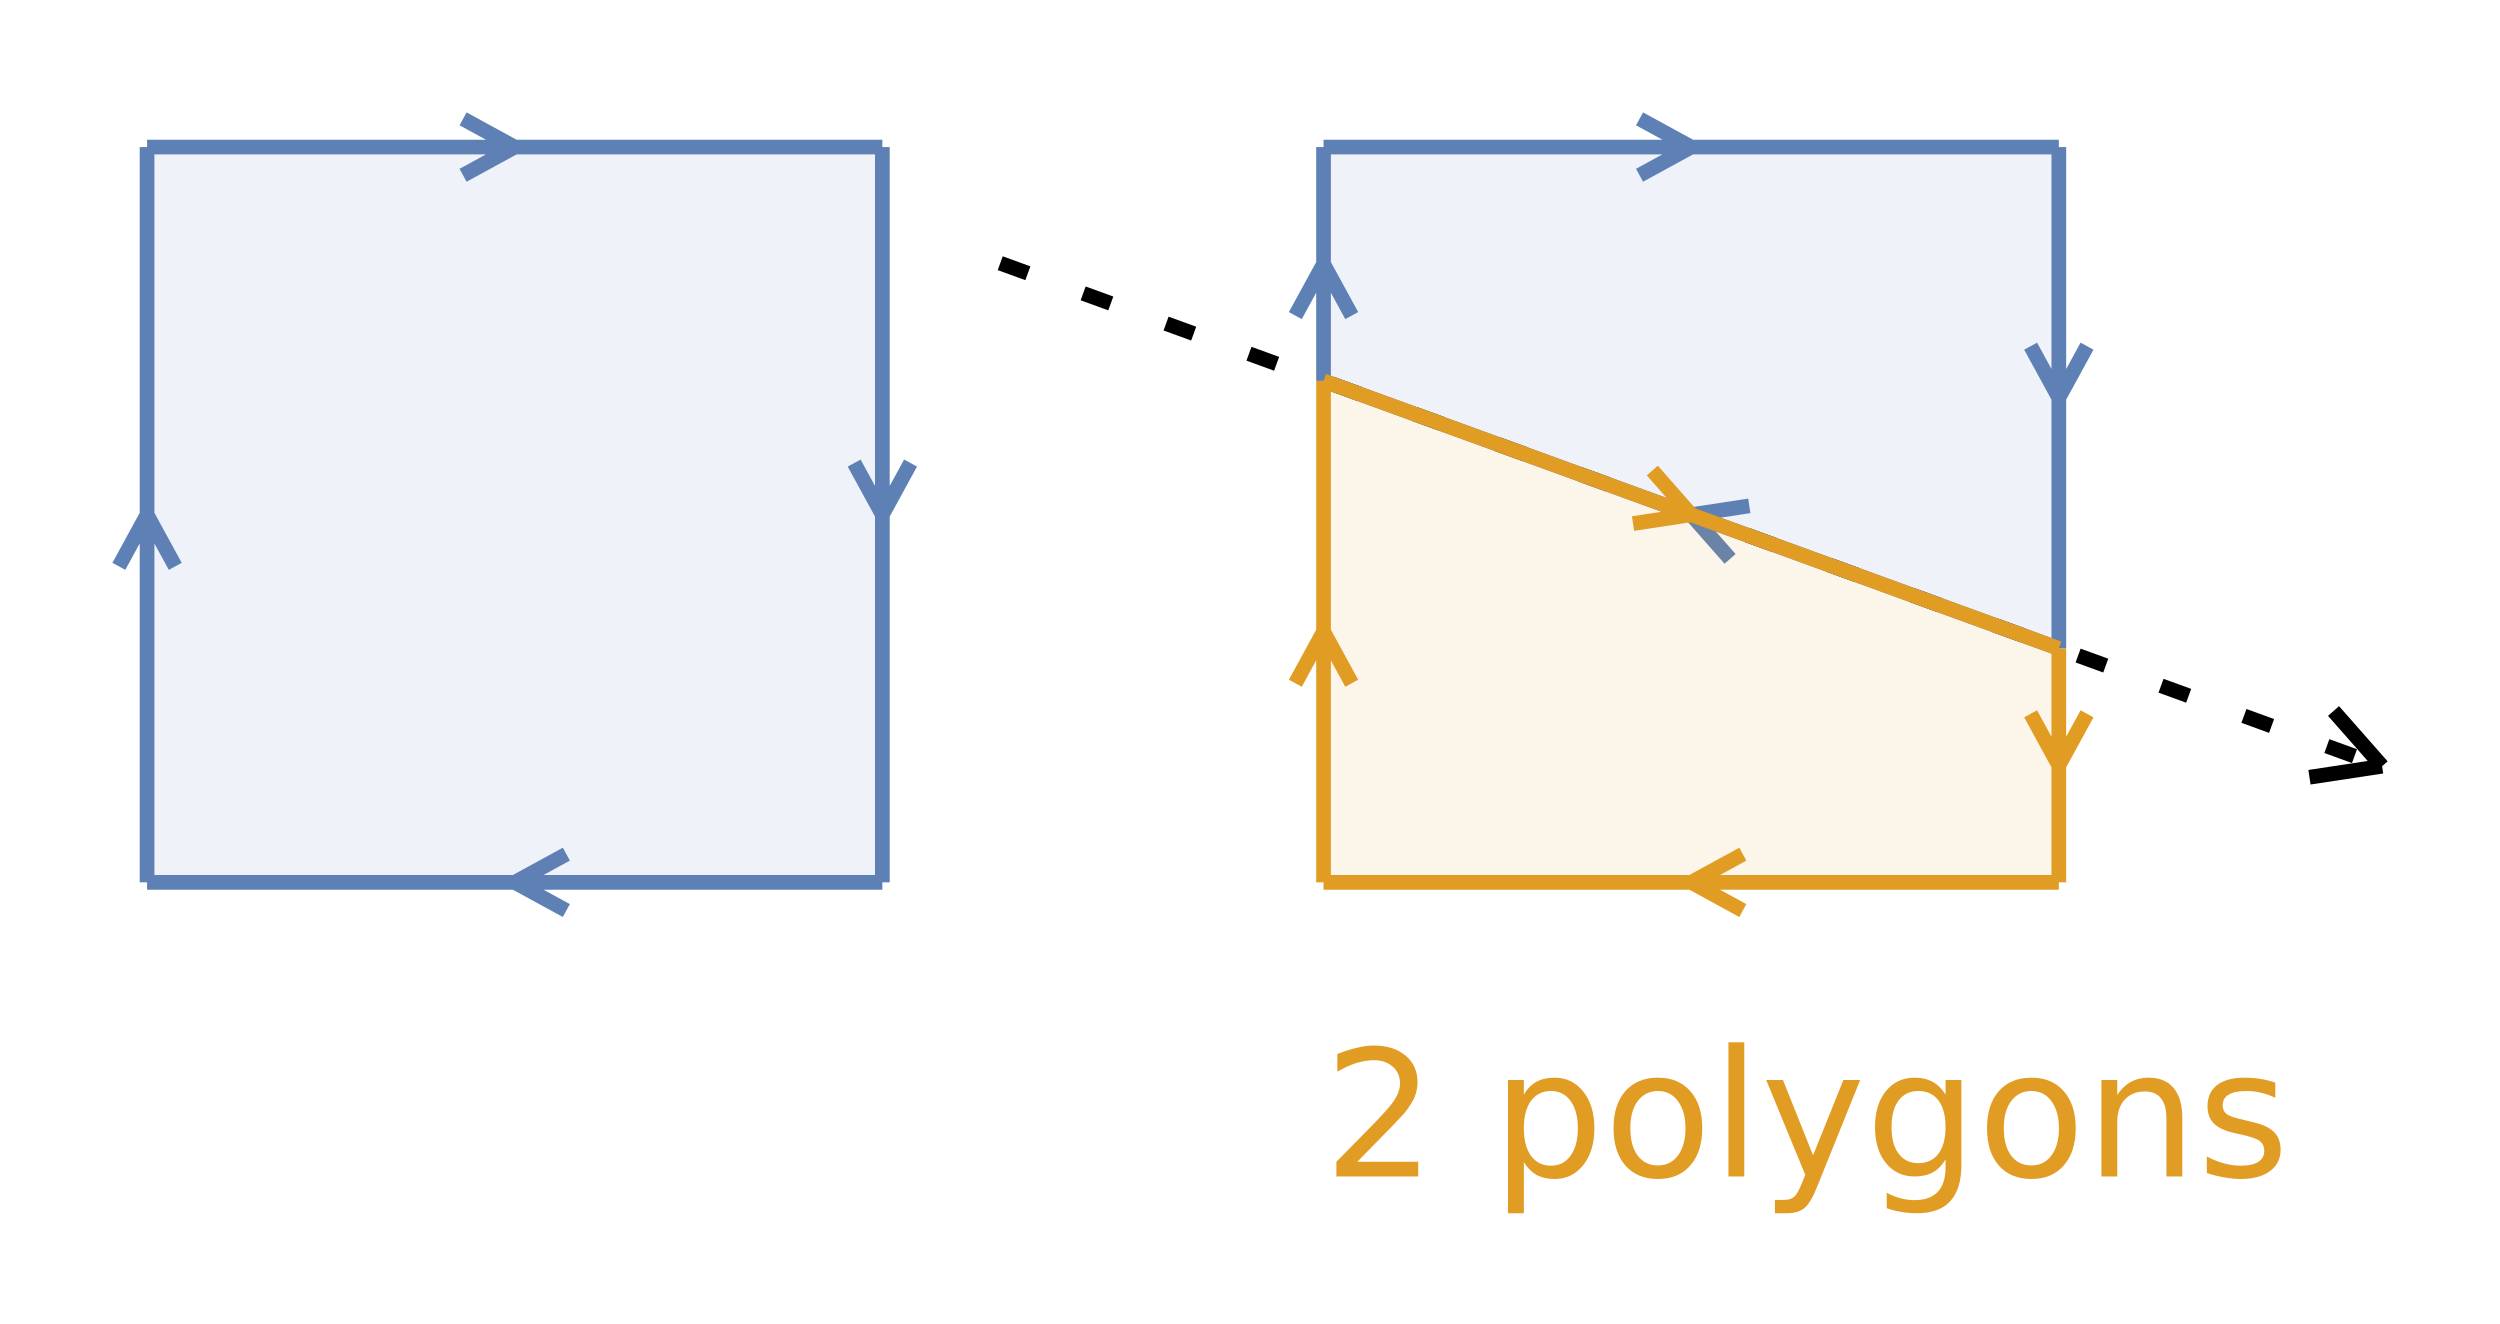
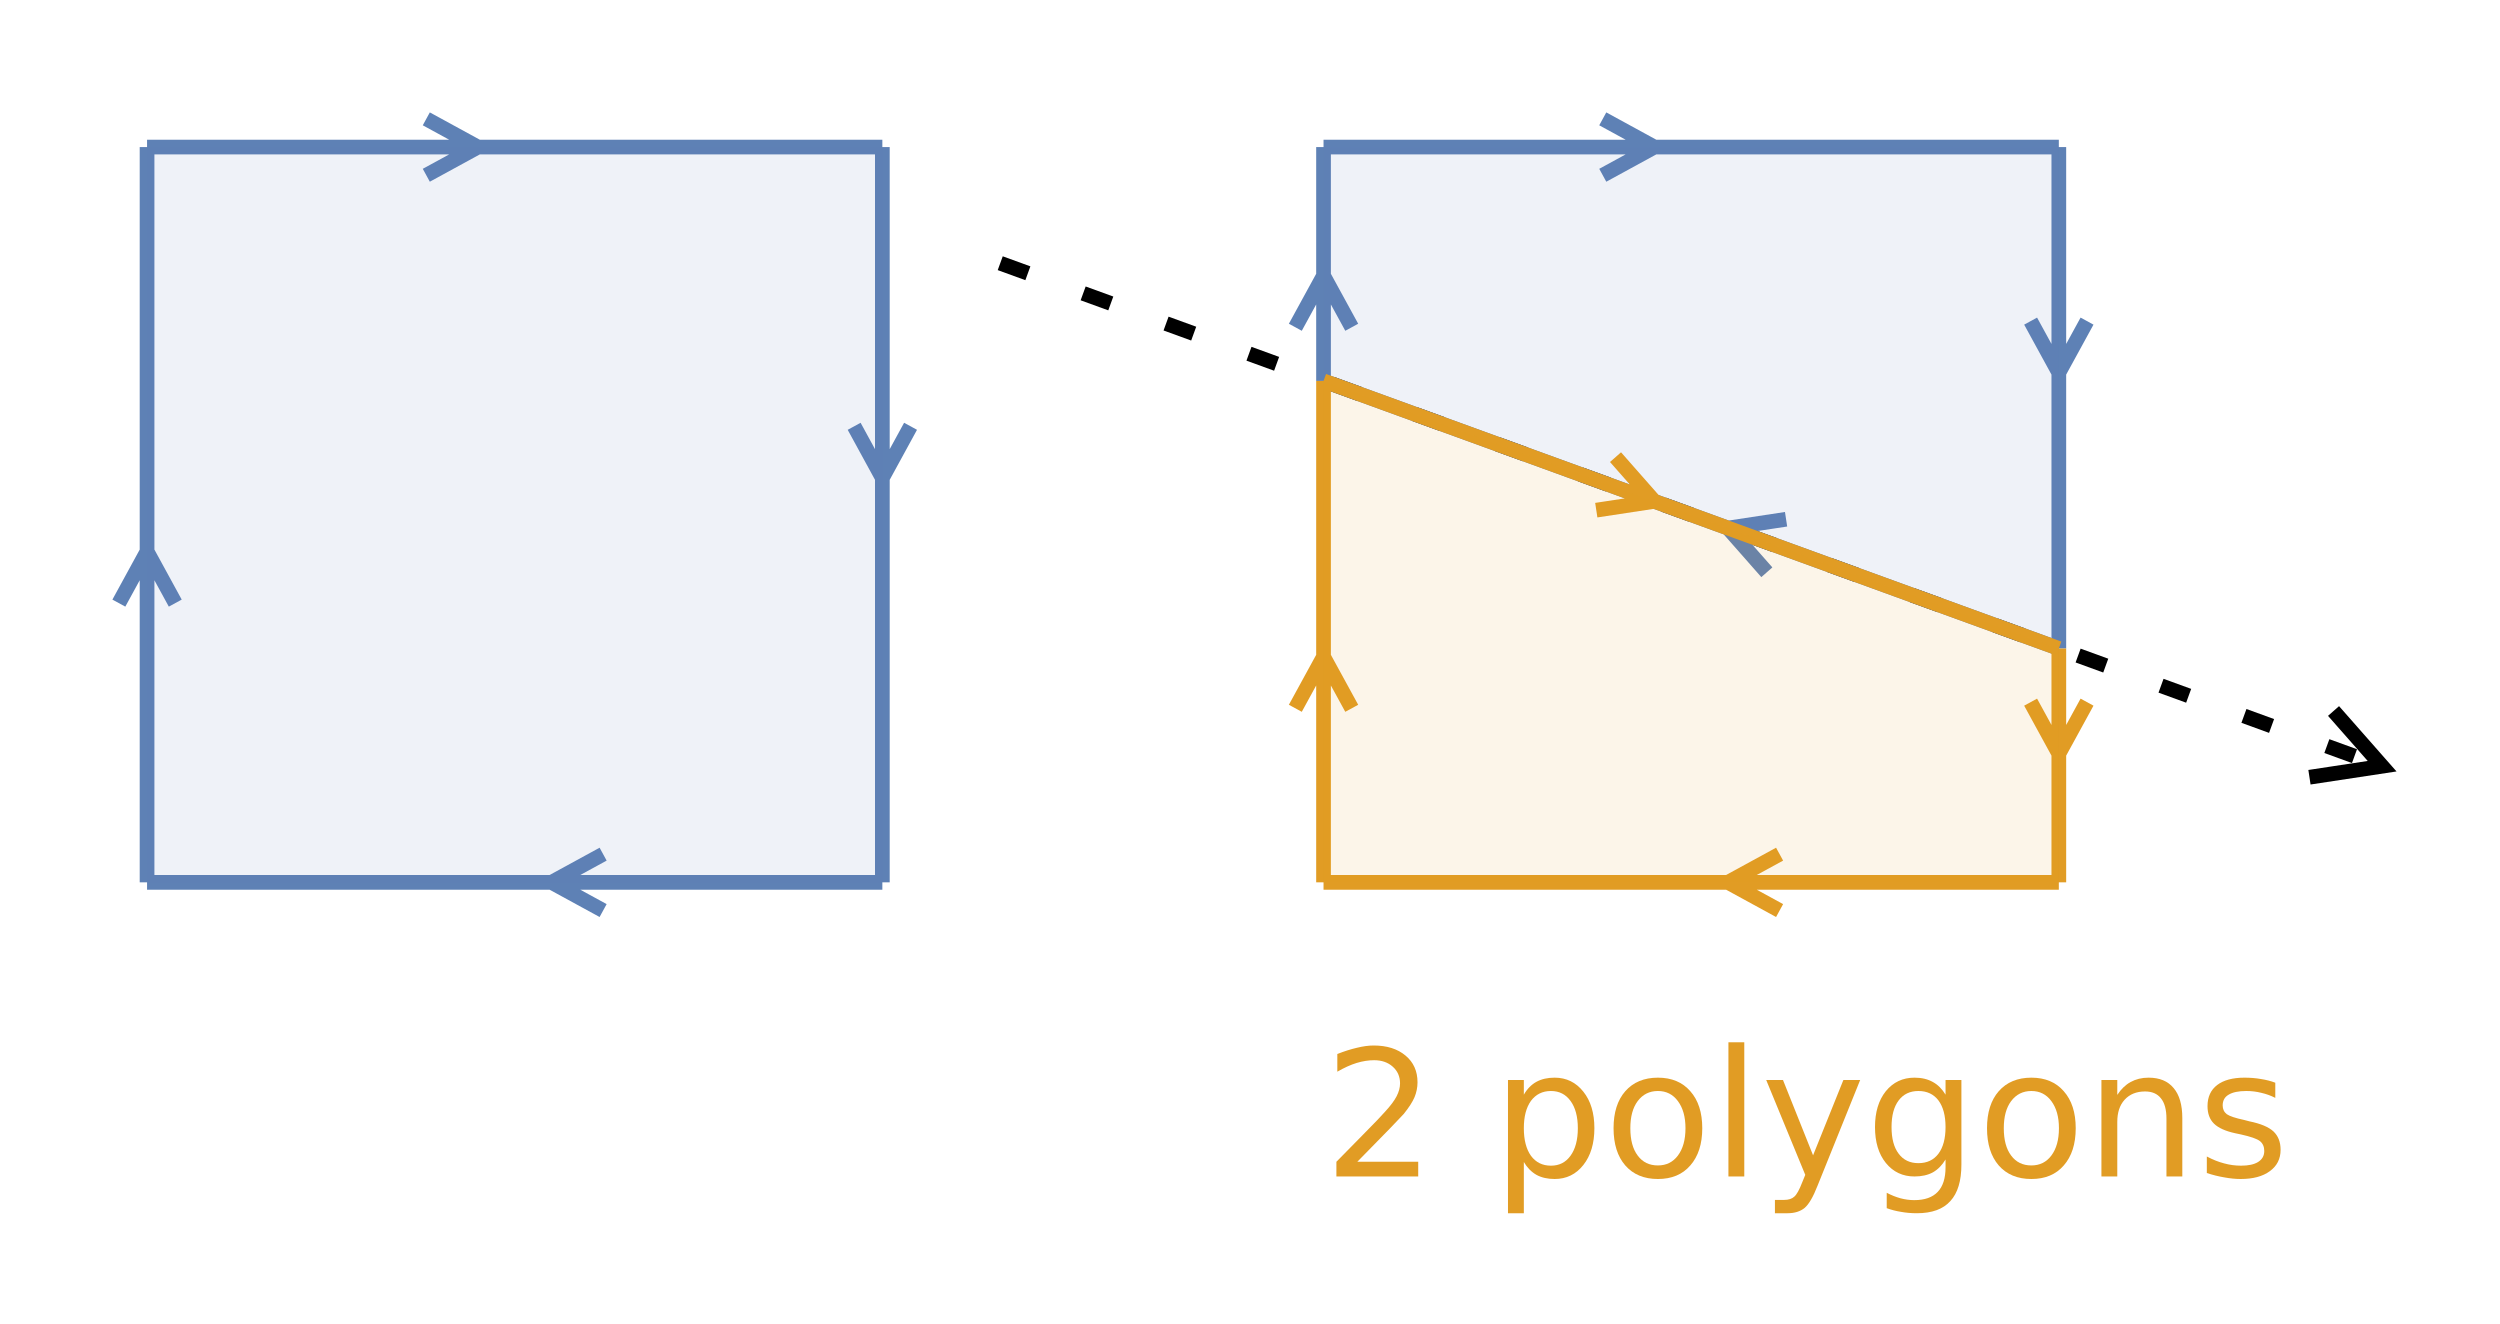
<svg xmlns="http://www.w3.org/2000/svg" xmlns:xlink="http://www.w3.org/1999/xlink" width="170pt" height="90pt" viewBox="0 0 170 90" version="1.1">
  <defs>
    <g>
      <symbol overflow="visible" id="glyph0-0">
        <path style="stroke:none;" d="M 0.594 2.125 L 0.594 -8.469 L 6.594 -8.469 L 6.594 2.125 Z M 1.266 1.453 L 5.938 1.453 L 5.938 -7.781 L 1.266 -7.781 Z M 1.266 1.453 " />
      </symbol>
      <symbol overflow="visible" id="glyph0-1">
        <path style="stroke:none;" d="M 2.297 -1 L 6.438 -1 L 6.438 0 L 0.875 0 L 0.875 -1 C 1.32 -1.457 1.93 -2.078 2.703 -2.859 C 3.484 -3.648 3.973 -4.16 4.172 -4.391 C 4.555 -4.805 4.82 -5.16 4.969 -5.453 C 5.125 -5.754 5.203 -6.047 5.203 -6.328 C 5.203 -6.797 5.035 -7.176 4.703 -7.469 C 4.379 -7.758 3.957 -7.906 3.438 -7.906 C 3.062 -7.906 2.664 -7.844 2.25 -7.719 C 1.844 -7.594 1.406 -7.395 0.938 -7.125 L 0.938 -8.328 C 1.414 -8.516 1.859 -8.656 2.266 -8.75 C 2.68 -8.852 3.062 -8.906 3.406 -8.906 C 4.312 -8.906 5.035 -8.676 5.578 -8.219 C 6.117 -7.77 6.391 -7.164 6.391 -6.406 C 6.391 -6.051 6.32 -5.711 6.188 -5.391 C 6.051 -5.066 5.805 -4.688 5.453 -4.25 C 5.348 -4.133 5.035 -3.805 4.516 -3.266 C 3.992 -2.723 3.254 -1.969 2.297 -1 Z M 2.297 -1 " />
      </symbol>
      <symbol overflow="visible" id="glyph0-2">
        <path style="stroke:none;" d="" />
      </symbol>
      <symbol overflow="visible" id="glyph0-3">
        <path style="stroke:none;" d="M 2.172 -0.984 L 2.172 2.5 L 1.094 2.5 L 1.094 -6.562 L 2.172 -6.562 L 2.172 -5.562 C 2.398 -5.957 2.688 -6.25 3.031 -6.438 C 3.375 -6.625 3.785 -6.719 4.266 -6.719 C 5.066 -6.719 5.719 -6.398 6.219 -5.766 C 6.719 -5.141 6.969 -4.312 6.969 -3.281 C 6.969 -2.25 6.719 -1.414 6.219 -0.781 C 5.719 -0.145 5.066 0.172 4.266 0.172 C 3.785 0.172 3.375 0.078 3.031 -0.109 C 2.688 -0.305 2.398 -0.598 2.172 -0.984 Z M 5.844 -3.281 C 5.844 -4.07 5.676 -4.691 5.344 -5.141 C 5.02 -5.586 4.578 -5.812 4.016 -5.812 C 3.441 -5.812 2.988 -5.586 2.656 -5.141 C 2.332 -4.691 2.172 -4.07 2.172 -3.281 C 2.172 -2.488 2.332 -1.863 2.656 -1.406 C 2.988 -0.957 3.441 -0.734 4.016 -0.734 C 4.578 -0.734 5.02 -0.957 5.344 -1.406 C 5.676 -1.863 5.844 -2.488 5.844 -3.281 Z M 5.844 -3.281 " />
      </symbol>
      <symbol overflow="visible" id="glyph0-4">
        <path style="stroke:none;" d="M 3.672 -5.812 C 3.098 -5.812 2.641 -5.582 2.297 -5.125 C 1.961 -4.676 1.797 -4.062 1.797 -3.281 C 1.797 -2.488 1.961 -1.867 2.297 -1.422 C 2.629 -0.973 3.086 -0.75 3.672 -0.75 C 4.242 -0.75 4.695 -0.973 5.031 -1.422 C 5.375 -1.879 5.547 -2.5 5.547 -3.281 C 5.547 -4.051 5.375 -4.664 5.031 -5.125 C 4.695 -5.582 4.242 -5.812 3.672 -5.812 Z M 3.672 -6.719 C 4.609 -6.719 5.344 -6.41 5.875 -5.797 C 6.414 -5.191 6.688 -4.352 6.688 -3.281 C 6.688 -2.207 6.414 -1.363 5.875 -0.75 C 5.344 -0.133 4.609 0.172 3.672 0.172 C 2.734 0.172 1.992 -0.133 1.453 -0.75 C 0.922 -1.363 0.656 -2.207 0.656 -3.281 C 0.656 -4.352 0.922 -5.191 1.453 -5.797 C 1.992 -6.41 2.734 -6.719 3.672 -6.719 Z M 3.672 -6.719 " />
      </symbol>
      <symbol overflow="visible" id="glyph0-5">
        <path style="stroke:none;" d="M 1.125 -9.125 L 2.203 -9.125 L 2.203 0 L 1.125 0 Z M 1.125 -9.125 " />
      </symbol>
      <symbol overflow="visible" id="glyph0-6">
        <path style="stroke:none;" d="M 3.859 0.609 C 3.555 1.391 3.258 1.898 2.969 2.141 C 2.676 2.379 2.289 2.5 1.812 2.5 L 0.953 2.5 L 0.953 1.594 L 1.578 1.594 C 1.879 1.594 2.109 1.52 2.266 1.375 C 2.43 1.238 2.613 0.91 2.812 0.391 L 3.016 -0.109 L 0.359 -6.562 L 1.5 -6.562 L 3.547 -1.438 L 5.609 -6.562 L 6.75 -6.562 Z M 3.859 0.609 " />
      </symbol>
      <symbol overflow="visible" id="glyph0-7">
        <path style="stroke:none;" d="M 5.453 -3.359 C 5.453 -4.141 5.289 -4.742 4.969 -5.172 C 4.645 -5.598 4.191 -5.812 3.609 -5.812 C 3.035 -5.812 2.586 -5.598 2.266 -5.172 C 1.941 -4.742 1.781 -4.141 1.781 -3.359 C 1.781 -2.578 1.941 -1.973 2.266 -1.547 C 2.586 -1.117 3.035 -0.906 3.609 -0.906 C 4.191 -0.906 4.645 -1.117 4.969 -1.547 C 5.289 -1.973 5.453 -2.578 5.453 -3.359 Z M 6.531 -0.812 C 6.531 0.301 6.281 1.129 5.781 1.672 C 5.289 2.223 4.531 2.5 3.5 2.5 C 3.125 2.5 2.766 2.469 2.422 2.406 C 2.086 2.352 1.766 2.27 1.453 2.156 L 1.453 1.109 C 1.766 1.273 2.078 1.398 2.391 1.484 C 2.703 1.566 3.016 1.609 3.328 1.609 C 4.035 1.609 4.566 1.422 4.922 1.047 C 5.273 0.68 5.453 0.125 5.453 -0.625 L 5.453 -1.156 C 5.223 -0.77 4.938 -0.477 4.594 -0.281 C 4.25 -0.094 3.832 0 3.344 0 C 2.539 0 1.891 -0.305 1.391 -0.922 C 0.898 -1.535 0.656 -2.348 0.656 -3.359 C 0.656 -4.367 0.898 -5.18 1.391 -5.797 C 1.891 -6.41 2.539 -6.719 3.344 -6.719 C 3.832 -6.719 4.25 -6.617 4.594 -6.422 C 4.938 -6.234 5.223 -5.945 5.453 -5.562 L 5.453 -6.562 L 6.531 -6.562 Z M 6.531 -0.812 " />
      </symbol>
      <symbol overflow="visible" id="glyph0-8">
        <path style="stroke:none;" d="M 6.594 -3.969 L 6.594 0 L 5.516 0 L 5.516 -3.922 C 5.516 -4.547 5.391 -5.008 5.141 -5.312 C 4.898 -5.625 4.539 -5.781 4.062 -5.781 C 3.477 -5.781 3.016 -5.594 2.672 -5.219 C 2.336 -4.852 2.172 -4.348 2.172 -3.703 L 2.172 0 L 1.094 0 L 1.094 -6.562 L 2.172 -6.562 L 2.172 -5.547 C 2.43 -5.941 2.734 -6.234 3.078 -6.422 C 3.43 -6.617 3.836 -6.719 4.297 -6.719 C 5.047 -6.719 5.613 -6.484 6 -6.016 C 6.395 -5.555 6.594 -4.875 6.594 -3.969 Z M 6.594 -3.969 " />
      </symbol>
      <symbol overflow="visible" id="glyph0-9">
        <path style="stroke:none;" d="M 5.312 -6.375 L 5.312 -5.344 C 5.008 -5.5 4.691 -5.613 4.359 -5.688 C 4.035 -5.77 3.695 -5.812 3.344 -5.812 C 2.812 -5.812 2.41 -5.727 2.141 -5.562 C 1.867 -5.406 1.734 -5.16 1.734 -4.828 C 1.734 -4.578 1.828 -4.379 2.016 -4.234 C 2.211 -4.098 2.602 -3.969 3.188 -3.844 L 3.547 -3.75 C 4.316 -3.594 4.863 -3.363 5.188 -3.062 C 5.508 -2.758 5.672 -2.344 5.672 -1.812 C 5.672 -1.195 5.426 -0.711 4.938 -0.359 C 4.457 -0.004 3.797 0.172 2.953 0.172 C 2.598 0.172 2.227 0.133 1.844 0.062 C 1.469 0 1.07 -0.098 0.656 -0.234 L 0.656 -1.359 C 1.051 -1.148 1.441 -0.992 1.828 -0.891 C 2.211 -0.785 2.598 -0.734 2.984 -0.734 C 3.484 -0.734 3.867 -0.816 4.141 -0.984 C 4.422 -1.16 4.562 -1.41 4.562 -1.734 C 4.562 -2.023 4.461 -2.25 4.266 -2.406 C 4.066 -2.562 3.633 -2.711 2.969 -2.859 L 2.594 -2.938 C 1.926 -3.082 1.441 -3.301 1.141 -3.594 C 0.848 -3.883 0.703 -4.281 0.703 -4.781 C 0.703 -5.406 0.922 -5.883 1.359 -6.219 C 1.797 -6.551 2.414 -6.719 3.219 -6.719 C 3.613 -6.719 3.988 -6.688 4.344 -6.625 C 4.695 -6.57 5.02 -6.488 5.312 -6.375 Z M 5.312 -6.375 " />
      </symbol>
    </g>
  </defs>
  <g id="2_square">
    <path style="fill:none;stroke-width:1;stroke-linecap:butt;stroke-linejoin:miter;stroke:rgb(0%,0%,0%);stroke-opacity:1;stroke-dasharray:2,4;stroke-miterlimit:10;" d="M 68.016 17.898 L 161.984 52.102 " />
-     <path style="fill:none;stroke-width:1;stroke-linecap:butt;stroke-linejoin:miter;stroke:rgb(0%,0%,0%);stroke-opacity:1;stroke-miterlimit:10;" d="M 161.984 52.102 L 157.043 52.852 M 161.984 52.102 L 158.68 48.348 " />
-     <path style="fill:none;stroke-width:1;stroke-linecap:butt;stroke-linejoin:miter;stroke:rgb(36.842%,50.678%,70.98%);stroke-opacity:1;stroke-miterlimit:10;" d="M 10 10 L 60 10 M 35 10 L 31.488 11.918 M 35 10 L 31.488 8.082 " />
-     <path style="fill:none;stroke-width:1;stroke-linecap:butt;stroke-linejoin:miter;stroke:rgb(36.842%,50.678%,70.98%);stroke-opacity:1;stroke-miterlimit:10;" d="M 60 10 L 60 60 M 60 35 L 58.082 31.488 M 60 35 L 61.918 31.488 " />
-     <path style="fill:none;stroke-width:1;stroke-linecap:butt;stroke-linejoin:miter;stroke:rgb(36.842%,50.678%,70.98%);stroke-opacity:1;stroke-miterlimit:10;" d="M 60 60 L 10 60 M 35 60 L 38.512 58.082 M 35 60 L 38.512 61.918 " />
-     <path style="fill:none;stroke-width:1;stroke-linecap:butt;stroke-linejoin:miter;stroke:rgb(36.842%,50.678%,70.98%);stroke-opacity:1;stroke-miterlimit:10;" d="M 10 60 L 10 10 M 10 35 L 11.918 38.512 M 10 35 L 8.082 38.512 " />
+     <path style="fill:none;stroke-width:1;stroke-linecap:butt;stroke-linejoin:miter;stroke:rgb(0%,0%,0%);stroke-opacity:1;stroke-miterlimit:10;" d="M 158.68 48.348 L 161.984 52.102 L 157.043 52.852 " />
+     <path style="fill:none;stroke-width:1;stroke-linecap:butt;stroke-linejoin:miter;stroke:rgb(36.842%,50.678%,70.98%);stroke-opacity:1;stroke-miterlimit:10;" d="M 10 10 L 60 10 M 10 10 L 60 10 M 28.988 8.082 L 32.5 10 L 28.988 11.918 " />
+     <path style="fill:none;stroke-width:1;stroke-linecap:butt;stroke-linejoin:miter;stroke:rgb(36.842%,50.678%,70.98%);stroke-opacity:1;stroke-miterlimit:10;" d="M 60 10 L 60 60 M 60 10 L 60 60 M 61.918 28.988 L 60 32.5 L 58.082 28.988 " />
+     <path style="fill:none;stroke-width:1;stroke-linecap:butt;stroke-linejoin:miter;stroke:rgb(36.842%,50.678%,70.98%);stroke-opacity:1;stroke-miterlimit:10;" d="M 60 60 L 10 60 M 60 60 L 10 60 M 41.012 61.918 L 37.5 60 L 41.012 58.082 " />
+     <path style="fill:none;stroke-width:1;stroke-linecap:butt;stroke-linejoin:miter;stroke:rgb(36.842%,50.678%,70.98%);stroke-opacity:1;stroke-miterlimit:10;" d="M 10 60 L 10 10 M 10 60 L 10 10 M 8.082 41.012 L 10 37.5 L 11.918 41.012 " />
    <path style=" stroke:none;fill-rule:nonzero;fill:rgb(36.842%,50.678%,70.98%);fill-opacity:0.1;" d="M 10 10 L 60 10 L 60 60 L 10 60 Z M 10 10 " />
-     <path style="fill:none;stroke-width:1;stroke-linecap:butt;stroke-linejoin:miter;stroke:rgb(36.842%,50.678%,70.98%);stroke-opacity:1;stroke-miterlimit:10;" d="M 90 10 L 140 10 M 115 10 L 111.488 11.918 M 115 10 L 111.488 8.082 " />
-     <path style="fill:none;stroke-width:1;stroke-linecap:butt;stroke-linejoin:miter;stroke:rgb(36.842%,50.678%,70.98%);stroke-opacity:1;stroke-miterlimit:10;" d="M 140 10 L 140 44.098 M 140 27.051 L 138.082 23.539 M 140 27.051 L 141.918 23.539 " />
-     <path style="fill:none;stroke-width:1;stroke-linecap:butt;stroke-linejoin:miter;stroke:rgb(36.842%,50.678%,70.98%);stroke-opacity:1;stroke-miterlimit:10;" d="M 140 44.098 L 90 25.902 M 115 35 L 118.953 34.398 M 115 35 L 117.645 38.004 " />
-     <path style="fill:none;stroke-width:1;stroke-linecap:butt;stroke-linejoin:miter;stroke:rgb(36.842%,50.678%,70.98%);stroke-opacity:1;stroke-miterlimit:10;" d="M 90 25.902 L 90 10 M 90 17.949 L 91.918 21.461 M 90 17.949 L 88.082 21.461 " />
+     <path style="fill:none;stroke-width:1;stroke-linecap:butt;stroke-linejoin:miter;stroke:rgb(36.842%,50.678%,70.98%);stroke-opacity:1;stroke-miterlimit:10;" d="M 90 10 L 140 10 M 90 10 L 140 10 M 108.988 8.082 L 112.5 10 L 108.988 11.918 " />
+     <path style="fill:none;stroke-width:1;stroke-linecap:butt;stroke-linejoin:miter;stroke:rgb(36.842%,50.678%,70.98%);stroke-opacity:1;stroke-miterlimit:10;" d="M 140 10 L 140 44.098 M 140 10 L 140 44.098 M 141.918 21.836 L 140 25.344 L 138.082 21.836 " />
+     <path style="fill:none;stroke-width:1;stroke-linecap:butt;stroke-linejoin:miter;stroke:rgb(36.842%,50.678%,70.98%);stroke-opacity:1;stroke-miterlimit:10;" d="M 140 44.098 L 90 25.902 M 140 44.098 L 90 25.902 M 120.145 38.914 L 117.5 35.91 L 121.453 35.309 " />
+     <path style="fill:none;stroke-width:1;stroke-linecap:butt;stroke-linejoin:miter;stroke:rgb(36.842%,50.678%,70.98%);stroke-opacity:1;stroke-miterlimit:10;" d="M 90 25.902 L 90 10 M 90 25.902 L 90 10 M 88.082 22.254 L 90 18.746 L 91.918 22.254 " />
    <path style=" stroke:none;fill-rule:nonzero;fill:rgb(36.842%,50.678%,70.98%);fill-opacity:0.1;" d="M 90 10 L 140 10 L 140 44.098 L 90 25.902 Z M 90 10 " />
-     <path style="fill:none;stroke-width:1;stroke-linecap:butt;stroke-linejoin:miter;stroke:rgb(88.072%,61.104%,14.205%);stroke-opacity:1;stroke-miterlimit:10;" d="M 90 25.902 L 140 44.098 M 115 35 L 111.047 35.602 M 115 35 L 112.355 31.996 " />
-     <path style="fill:none;stroke-width:1;stroke-linecap:butt;stroke-linejoin:miter;stroke:rgb(88.072%,61.104%,14.205%);stroke-opacity:1;stroke-miterlimit:10;" d="M 140 44.098 L 140 60 M 140 52.051 L 138.082 48.539 M 140 52.051 L 141.918 48.539 " />
-     <path style="fill:none;stroke-width:1;stroke-linecap:butt;stroke-linejoin:miter;stroke:rgb(88.072%,61.104%,14.205%);stroke-opacity:1;stroke-miterlimit:10;" d="M 140 60 L 90 60 M 115 60 L 118.512 58.082 M 115 60 L 118.512 61.918 " />
-     <path style="fill:none;stroke-width:1;stroke-linecap:butt;stroke-linejoin:miter;stroke:rgb(88.072%,61.104%,14.205%);stroke-opacity:1;stroke-miterlimit:10;" d="M 90 60 L 90 25.902 M 90 42.949 L 91.918 46.461 M 90 42.949 L 88.082 46.461 " />
+     <path style="fill:none;stroke-width:1;stroke-linecap:butt;stroke-linejoin:miter;stroke:rgb(88.072%,61.104%,14.205%);stroke-opacity:1;stroke-miterlimit:10;" d="M 90 25.902 L 140 44.098 M 90 25.902 L 140 44.098 M 109.855 31.086 L 112.5 34.09 L 108.547 34.691 " />
+     <path style="fill:none;stroke-width:1;stroke-linecap:butt;stroke-linejoin:miter;stroke:rgb(88.072%,61.104%,14.205%);stroke-opacity:1;stroke-miterlimit:10;" d="M 140 44.098 L 140 60 M 140 44.098 L 140 60 M 141.918 47.746 L 140 51.254 L 138.082 47.746 " />
+     <path style="fill:none;stroke-width:1;stroke-linecap:butt;stroke-linejoin:miter;stroke:rgb(88.072%,61.104%,14.205%);stroke-opacity:1;stroke-miterlimit:10;" d="M 140 60 L 90 60 M 140 60 L 90 60 M 121.012 61.918 L 117.5 60 L 121.012 58.082 " />
+     <path style="fill:none;stroke-width:1;stroke-linecap:butt;stroke-linejoin:miter;stroke:rgb(88.072%,61.104%,14.205%);stroke-opacity:1;stroke-miterlimit:10;" d="M 90 60 L 90 25.902 M 90 60 L 90 25.902 M 88.082 48.164 L 90 44.656 L 91.918 48.164 " />
    <path style=" stroke:none;fill-rule:nonzero;fill:rgb(88.072%,61.104%,14.205%);fill-opacity:0.1;" d="M 90 25.902 L 140 44.098 L 140 60 L 90 60 Z M 90 25.902 " />
    <g style="fill:rgb(88.072%,61.104%,14.205%);fill-opacity:1;">
      <use xlink:href="#glyph0-1" x="90" y="80" />
      <use xlink:href="#glyph0-2" x="97.635" y="80" />
      <use xlink:href="#glyph0-3" x="101.449" y="80" />
      <use xlink:href="#glyph0-4" x="109.066" y="80" />
      <use xlink:href="#glyph0-5" x="116.408" y="80" />
      <use xlink:href="#glyph0-6" x="119.742" y="80" />
      <use xlink:href="#glyph0-7" x="126.844" y="80" />
      <use xlink:href="#glyph0-4" x="134.461" y="80" />
      <use xlink:href="#glyph0-8" x="141.803" y="80" />
      <use xlink:href="#glyph0-9" x="149.408" y="80" />
    </g>
  </g>
</svg>
